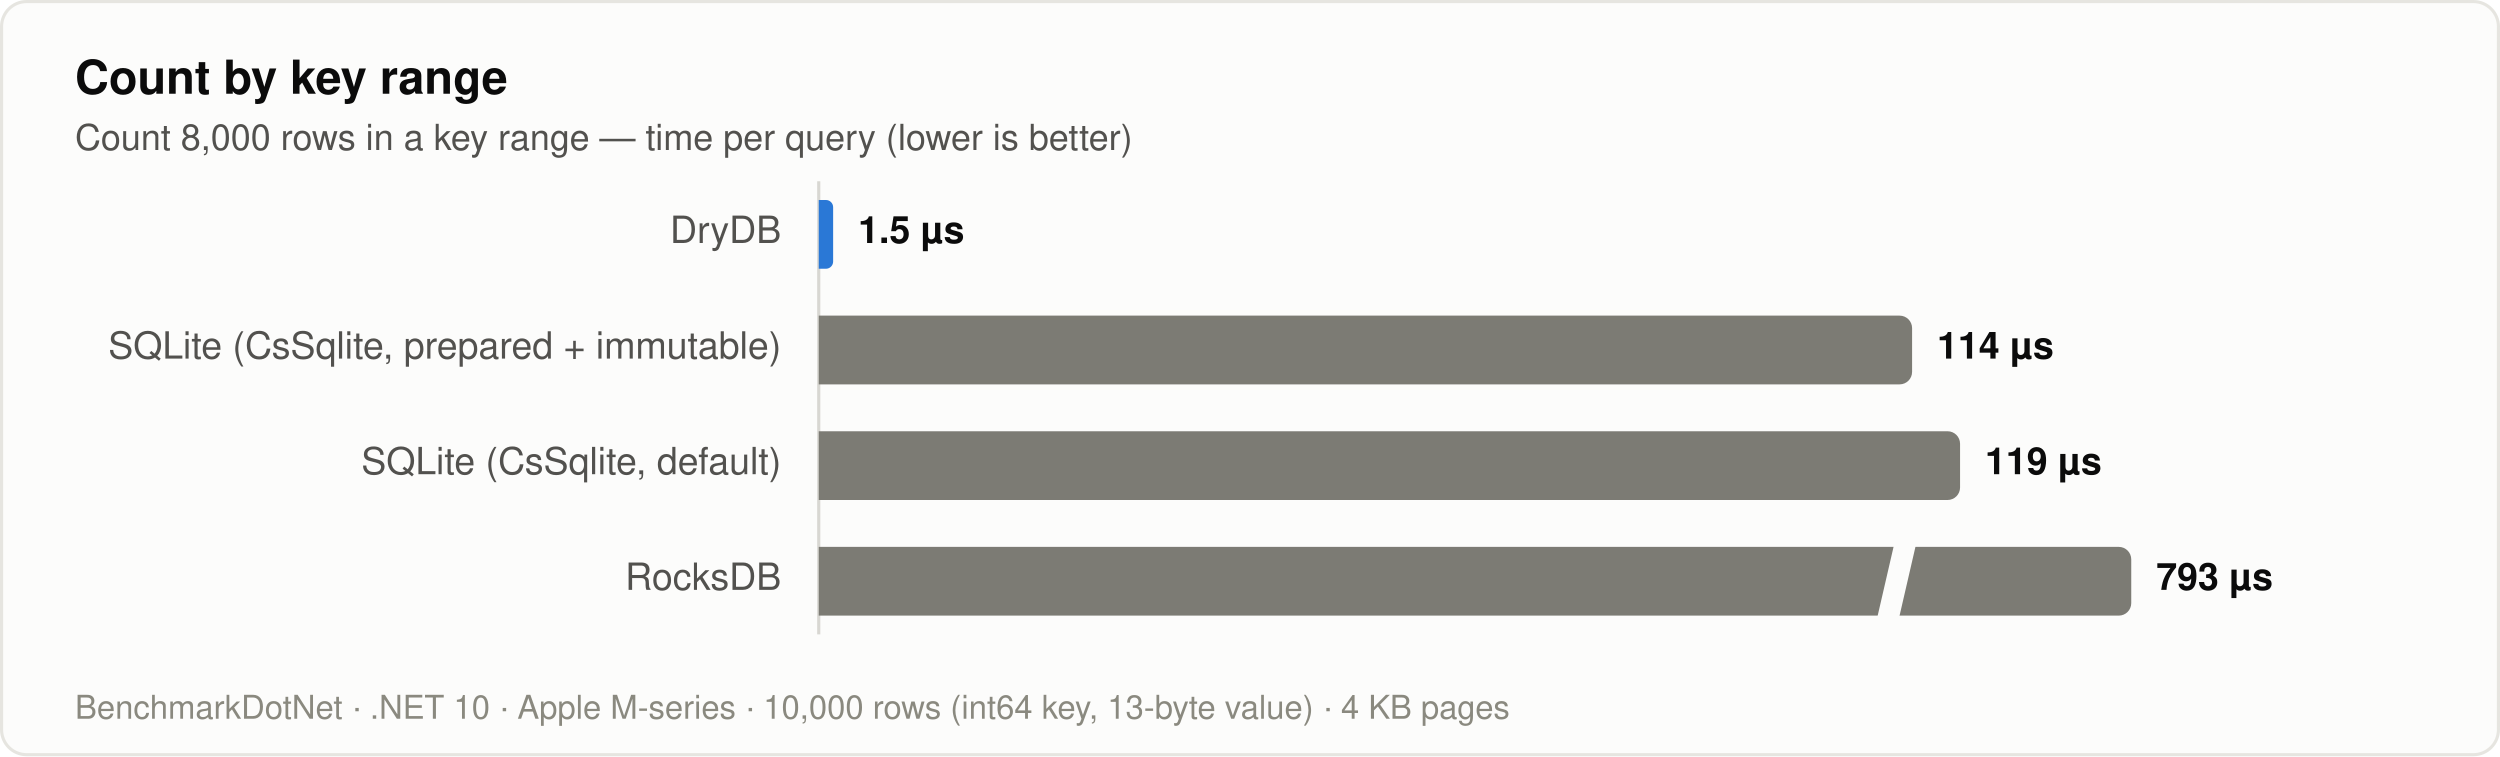
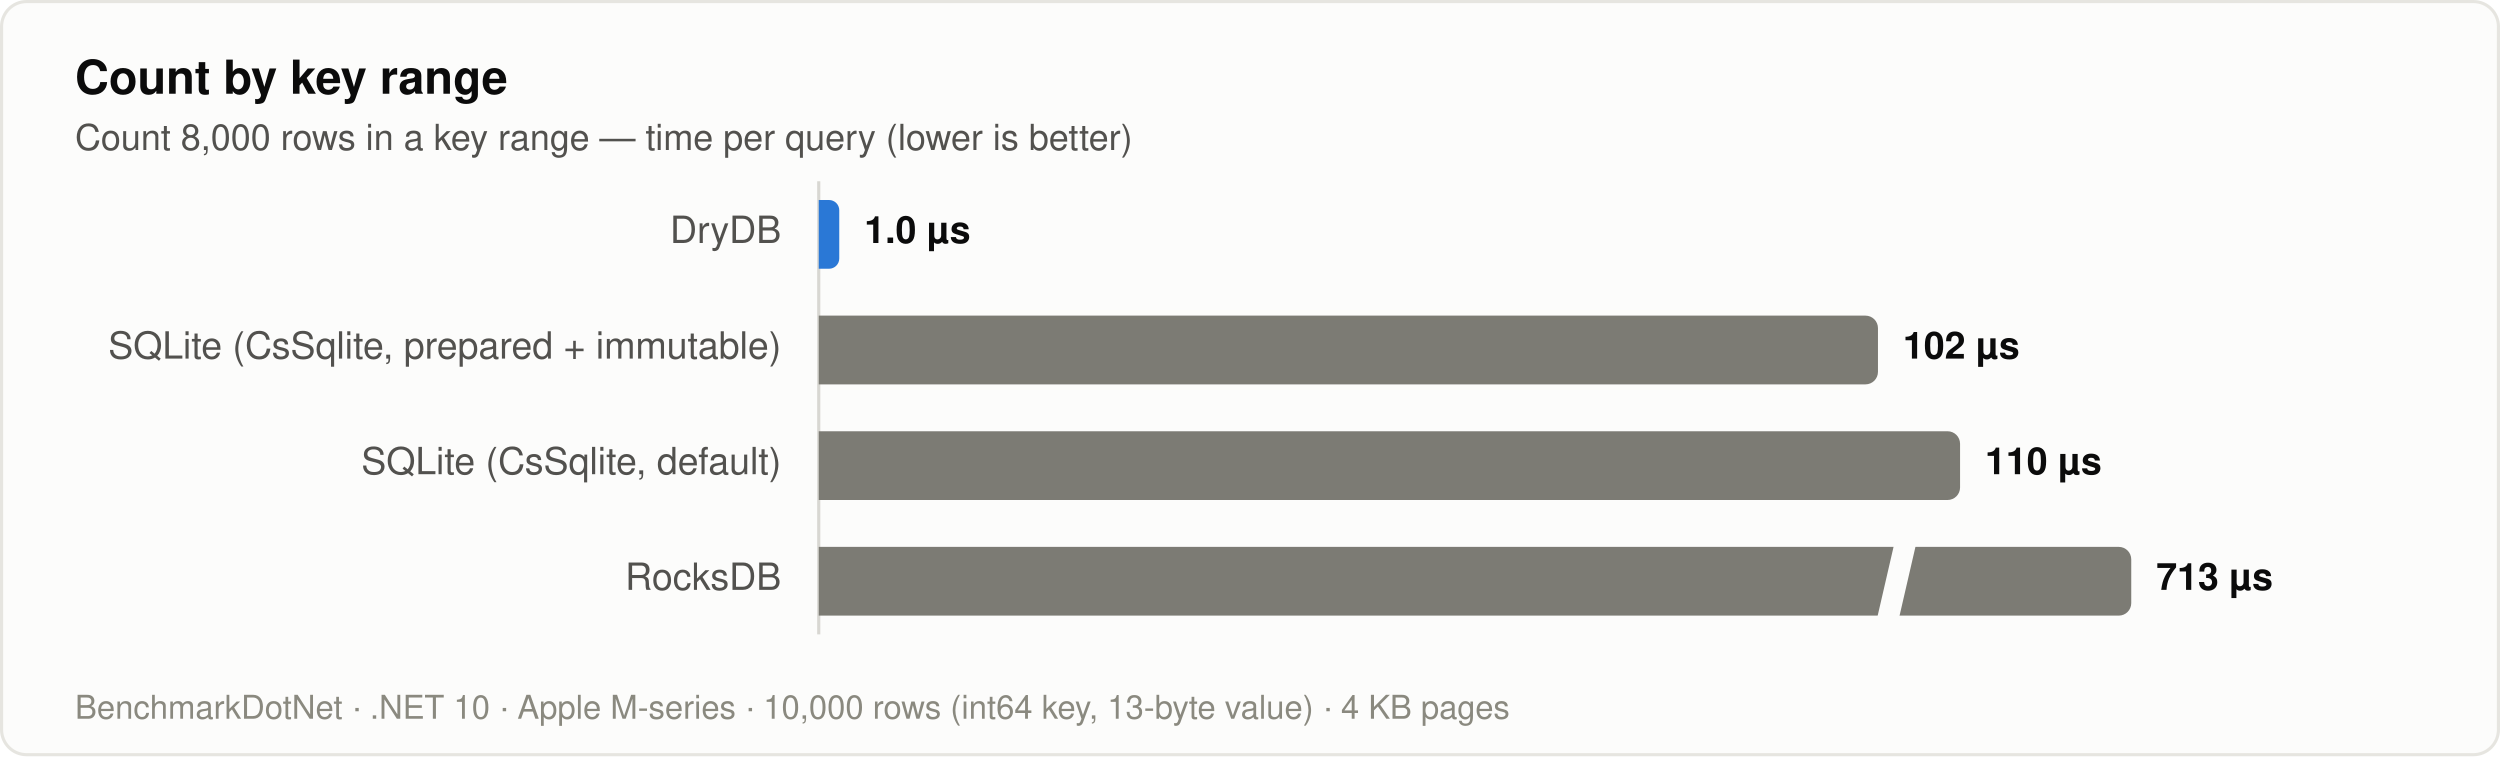
<svg xmlns="http://www.w3.org/2000/svg" viewBox="0 0 800 242" width="800" height="242" role="img" aria-label="Count by key range benchmark">
  <rect x="0.5" y="0.5" width="799" height="241" rx="8" fill="#fcfcfb" stroke="#e6e5e0" />
  <g font-family="ui-sans-serif, -apple-system, 'Segoe UI', Helvetica, Arial, sans-serif">
    <text x="24" y="30" font-size="15" font-weight="600" fill="#0b0b0b">Count by key range</text>
    <text x="24" y="48" font-size="11.5" fill="#52514e">Count 8,000 rows in a key range — time per query (lower is better)</text>
    <line x1="262" y1="58" x2="262" y2="203" stroke="#d8d7d2" stroke-width="1" />
    <text x="250" y="75" text-anchor="end" dominant-baseline="central" font-size="12" fill="#52514e">DryDB</text>
-     <path d="M262 64 h2.30 a2.302 2.302 0 0 1 2.302 2.302 v17.396 a2.302 2.302 0 0 1 -2.302 2.302 h-2.3 Z" fill="#2a78d6" />
-     <text x="274.604" y="75" dominant-baseline="central" font-size="12" font-weight="600" fill="#0b0b0b">1.5 µs</text>
+     <path d="M262 64 h3.28 a3.284 3.284 0 0 1 3.284 3.284 v15.432 a3.284 3.284 0 0 1 -3.284 3.284 h-3.28 Z" fill="#2a78d6" />
+     <text x="276.568" y="75" dominant-baseline="central" font-size="12" font-weight="600" fill="#0b0b0b">1.0 µs</text>
    <text x="250" y="112" text-anchor="end" dominant-baseline="central" font-size="12" fill="#52514e">SQLite (CsSqlite, prepared + immutable)</text>
-     <path d="M262 101 h345.87 a4 4 0 0 1 4 4 v14 a4 4 0 0 1 -4 4 h-345.87 Z" fill="#7c7b74" />
-     <text x="619.872" y="112" dominant-baseline="central" font-size="12" font-weight="600" fill="#0b0b0b">114 µs</text>
+     <path d="M262 101 h334.95 a4 4 0 0 1 4 4 v14 a4 4 0 0 1 -4 4 h-334.95 Z" fill="#7c7b74" />
+     <text x="608.949" y="112" dominant-baseline="central" font-size="12" font-weight="600" fill="#0b0b0b">102 µs</text>
    <text x="250" y="149" text-anchor="end" dominant-baseline="central" font-size="12" fill="#52514e">SQLite (CsSqlite, default)</text>
    <path d="M262 138 h361.22 a4 4 0 0 1 4 4 v14 a4 4 0 0 1 -4 4 h-361.22 Z" fill="#7c7b74" />
-     <text x="635.217" y="149" dominant-baseline="central" font-size="12" font-weight="600" fill="#0b0b0b">119 µs</text>
+     <text x="635.22" y="149" dominant-baseline="central" font-size="12" font-weight="600" fill="#0b0b0b">110 µs</text>
    <text x="250" y="186" text-anchor="end" dominant-baseline="central" font-size="12" fill="#52514e">RocksDB</text>
-     <path d="M262 175 h416.00 a4 4 0 0 1 4 4 v14 a4 4 0 0 1 -4 4 h-416 Z" fill="#7c7b74" />
+     <path d="M262 175 h416.00 a4 4 0 0 1 4 4 v14 a4 4 0 0 1 -4 4 h-416.00 Z" fill="#7c7b74" />
    <path d="M606.4 173 l-6 26 h7 l6 -26 Z" fill="#fcfcfb" />
-     <text x="690" y="186" dominant-baseline="central" font-size="12" font-weight="600" fill="#0b0b0b">793 µs</text>
+     <text x="690" y="186" dominant-baseline="central" font-size="12" font-weight="600" fill="#0b0b0b">713 µs</text>
    <text x="24" y="230" font-size="10.5" fill="#8a897f">BenchmarkDotNet · .NET 10 · Apple M-series · 10,000 rows (int64 key, 13-byte value) · 4 KB pages</text>
  </g>
</svg>
